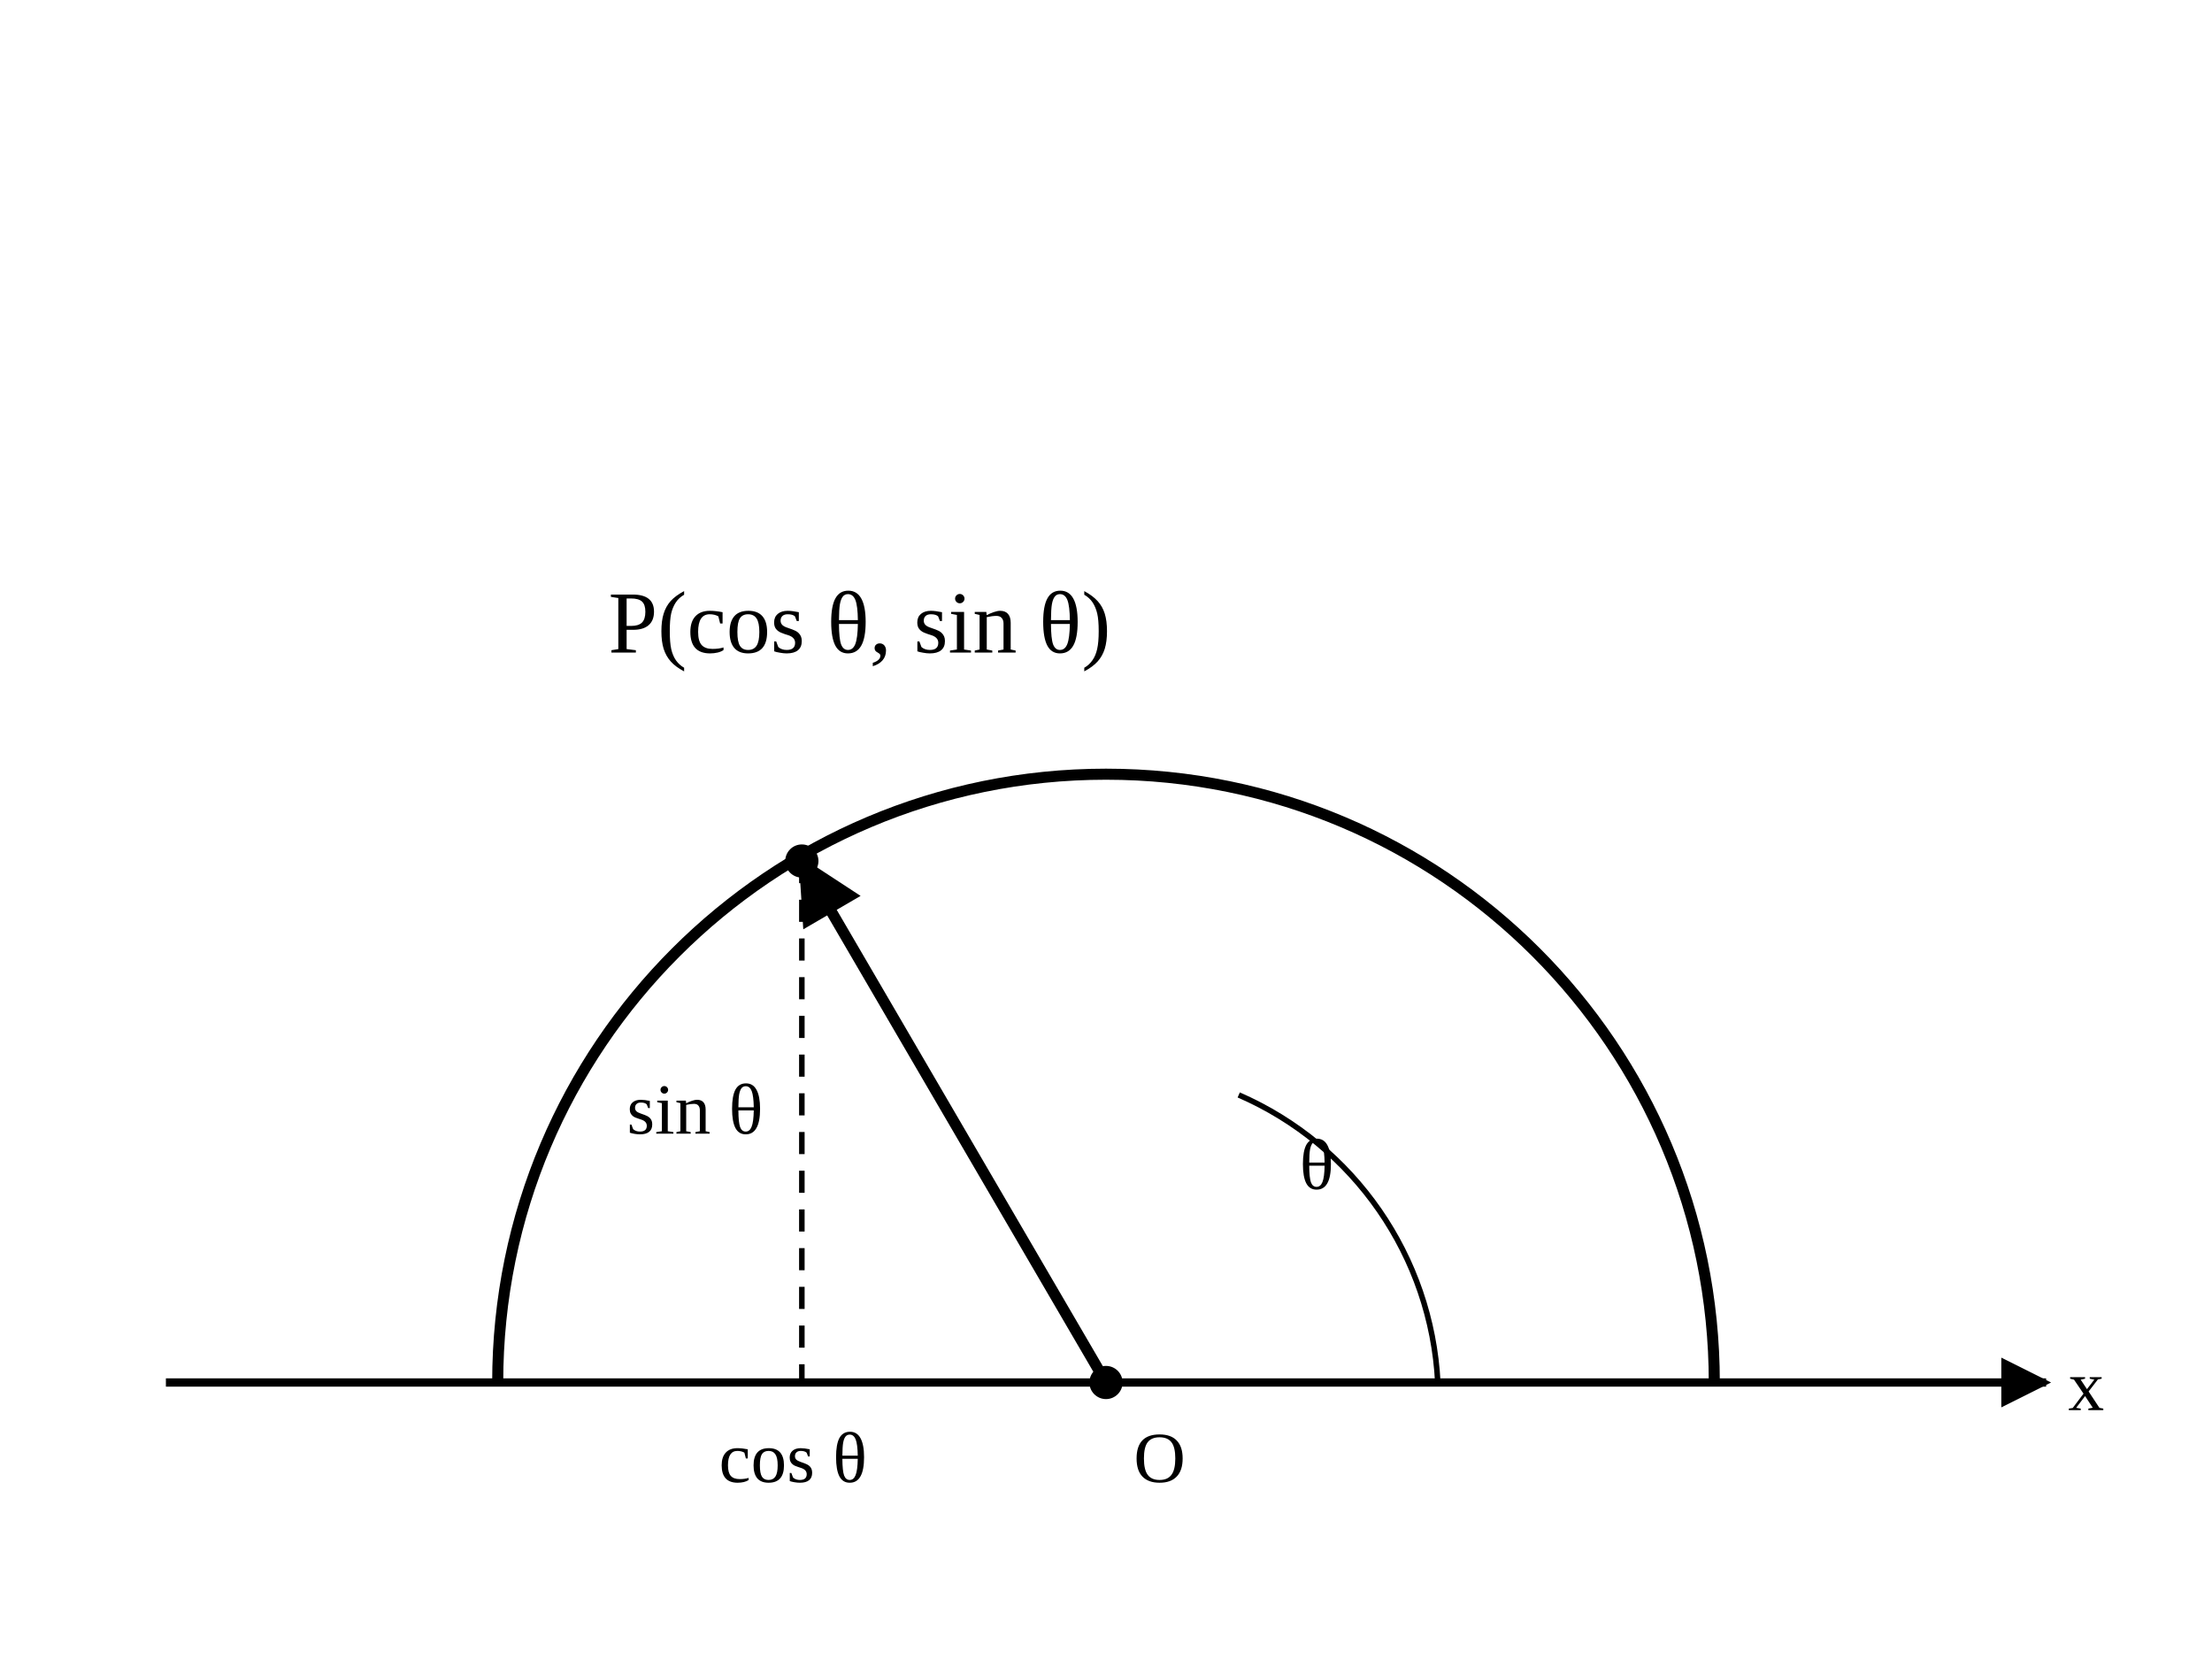
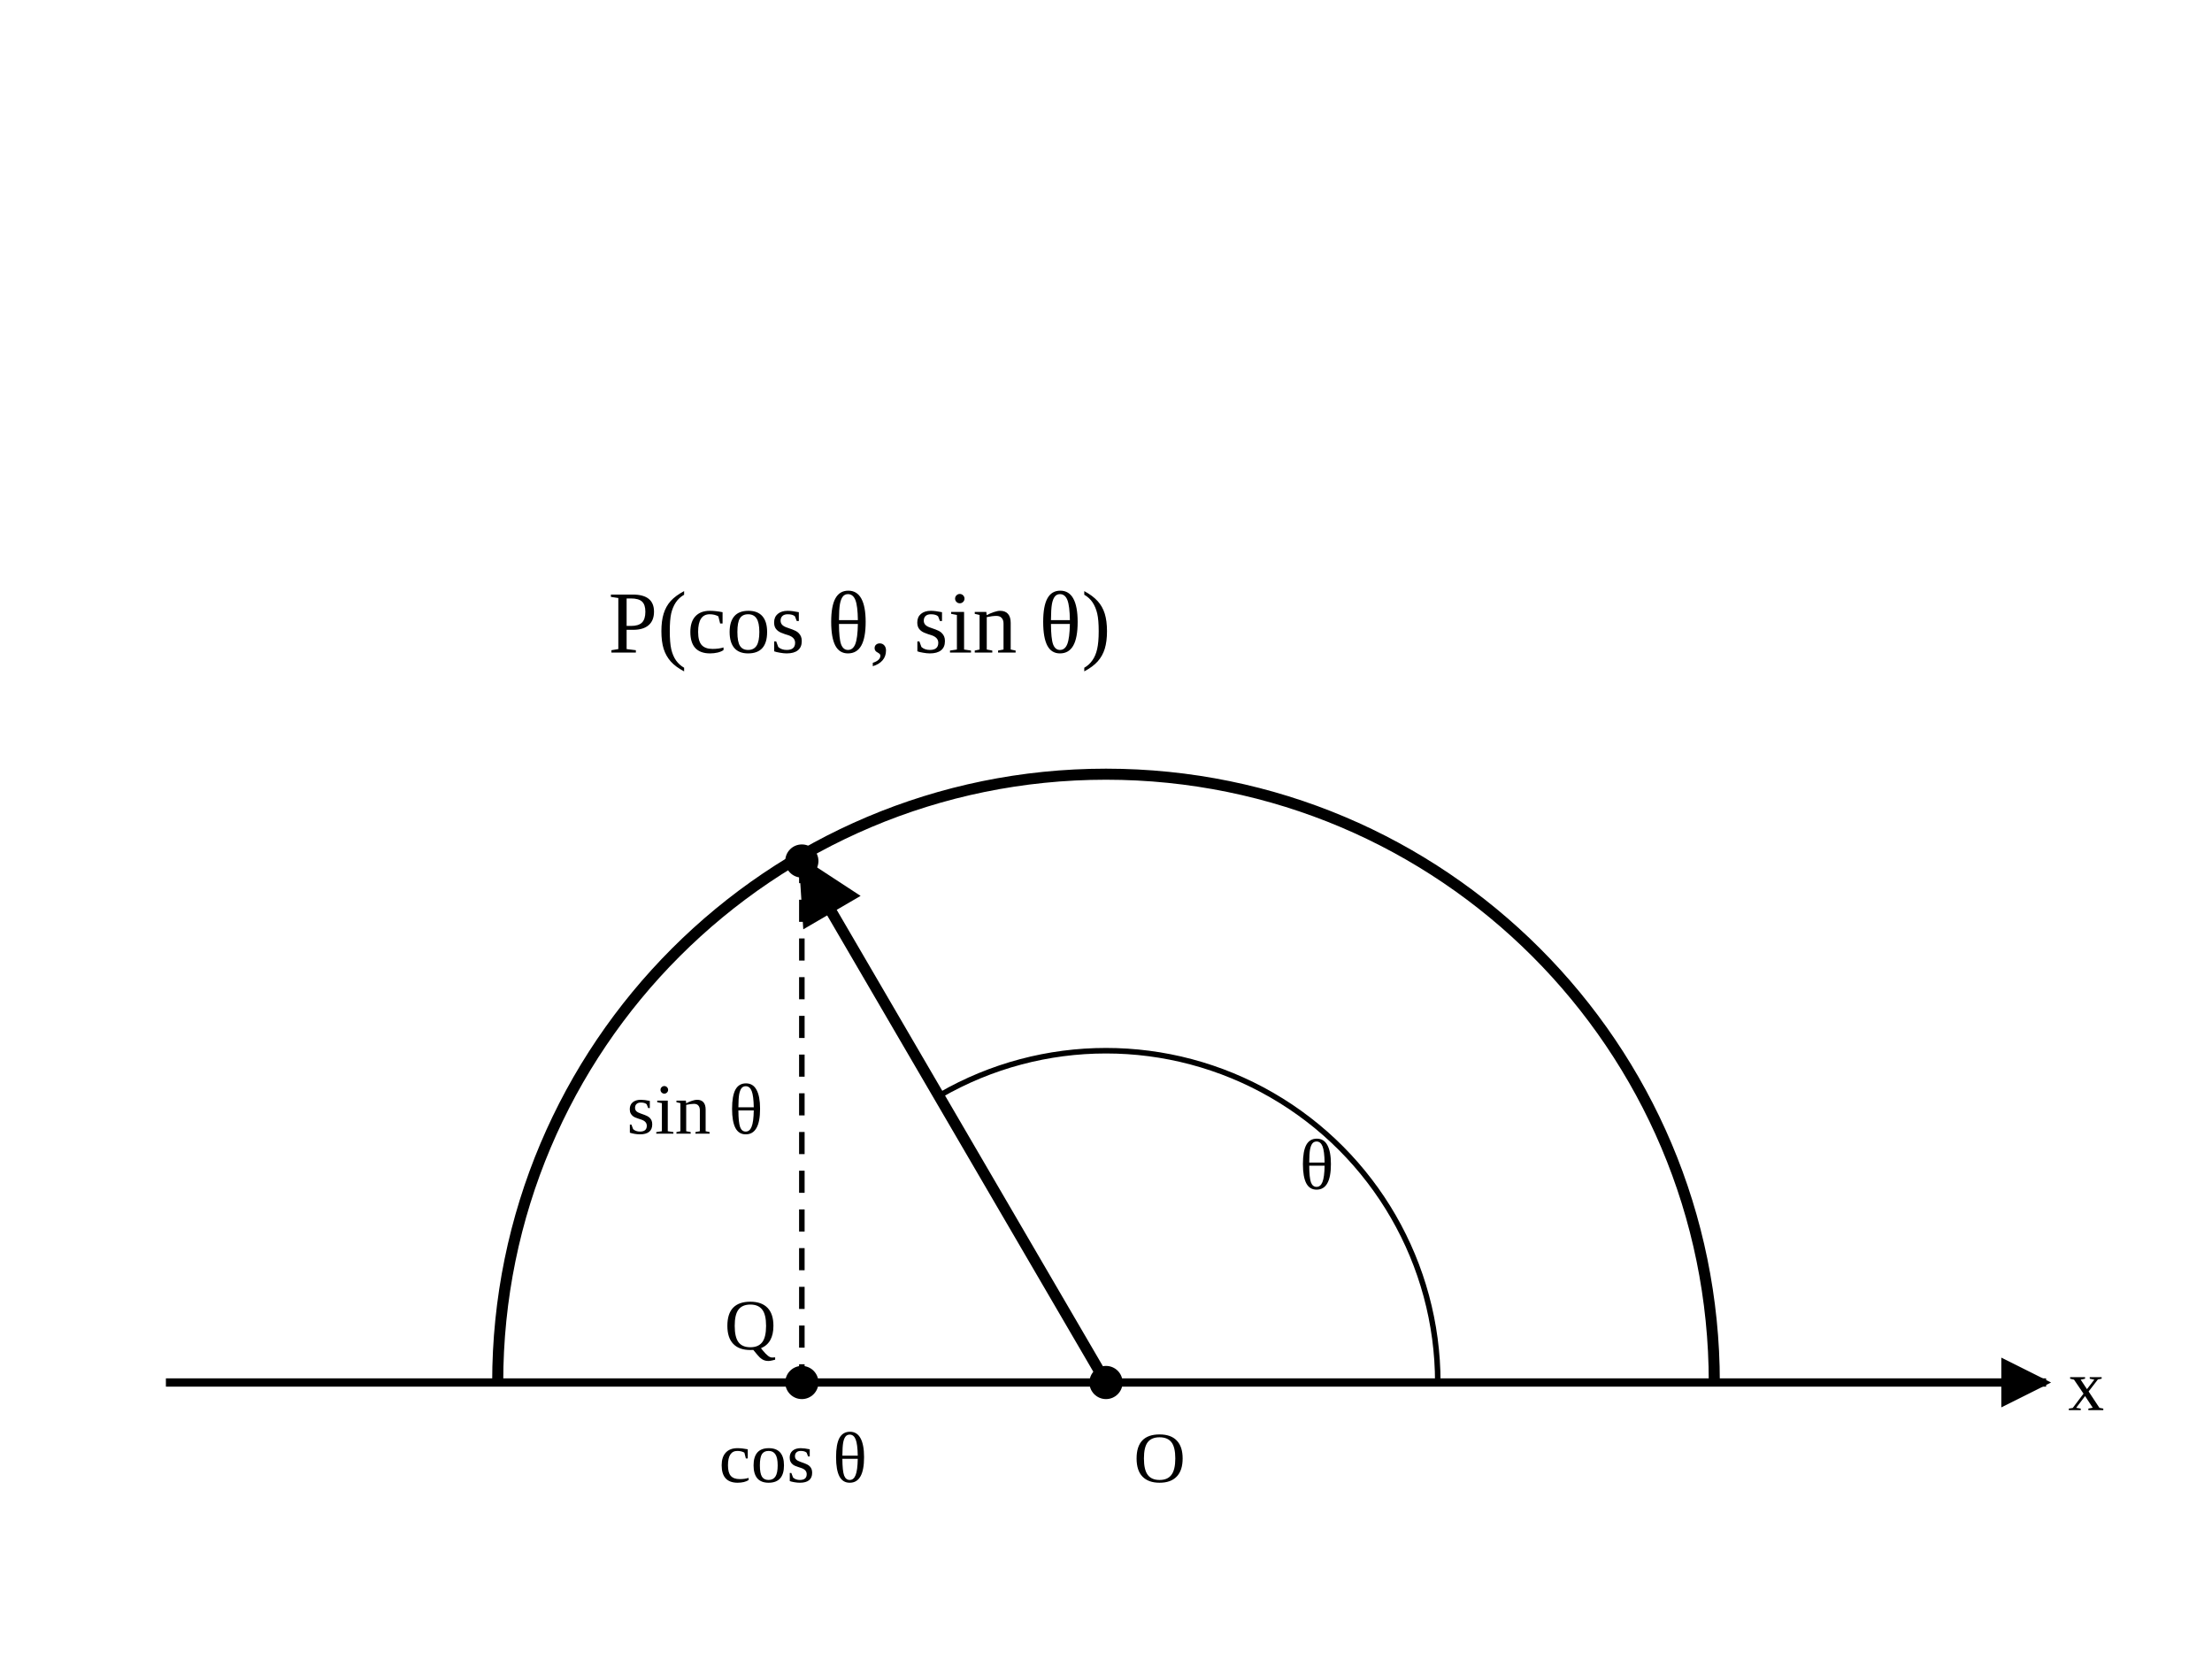
<svg xmlns="http://www.w3.org/2000/svg" viewBox="0 0 400 300" role="img" aria-label="半径1の半円周上の点Pの座標を(cosθ,sinθ)と定義することで、鈍角まで三角比を拡張することを示す図">
  <defs>
    <marker id="arrow-obtuse" viewBox="0 0 10 10" refX="9" refY="5" markerWidth="6" markerHeight="6" orient="auto-start-reverse">
      <path d="M0,0 L10,5 L0,10 z" fill="currentColor" />
    </marker>
  </defs>
  <line x1="30" y1="250" x2="370" y2="250" stroke="currentColor" stroke-width="1.5" marker-end="url(#arrow-obtuse)" />
  <text x="374" y="255" font-size="13" fill="currentColor">x</text>
  <path d="M 90,250 A 110,110 0 0 1 310,250" fill="none" stroke="currentColor" stroke-width="2" />
  <line x1="200" y1="250" x2="145" y2="155.7" stroke="currentColor" stroke-width="2" marker-end="url(#arrow-obtuse)" />
-   <path d="M 260,250 A 60,60 0 0 0 224,198" fill="none" stroke="currentColor" stroke-width="1" />
+   <path d="M 260,250 A 60,60 0 0 0 170,198.04" fill="none" stroke="currentColor" stroke-width="1" />
  <text x="235" y="215" font-size="13" fill="currentColor">θ</text>
  <line x1="145" y1="155.7" x2="145" y2="250" stroke="currentColor" stroke-width="1" stroke-dasharray="4 3" />
  <circle cx="200" cy="250" r="3" fill="currentColor" />
  <circle cx="145" cy="155.7" r="3" fill="currentColor" />
+   <circle cx="145" cy="250" r="3" fill="currentColor" />
  <text x="205" y="268" font-size="13" fill="currentColor">O</text>
+   <text x="131" y="244" font-size="13" fill="currentColor">Q</text>
  <text x="110" y="118" font-size="16" fill="currentColor">P(cos θ, sin θ)</text>
  <text x="130" y="268" font-size="13" fill="currentColor">cos θ</text>
  <text x="138" y="205" font-size="13" text-anchor="end" fill="currentColor">sin θ</text>
</svg>
